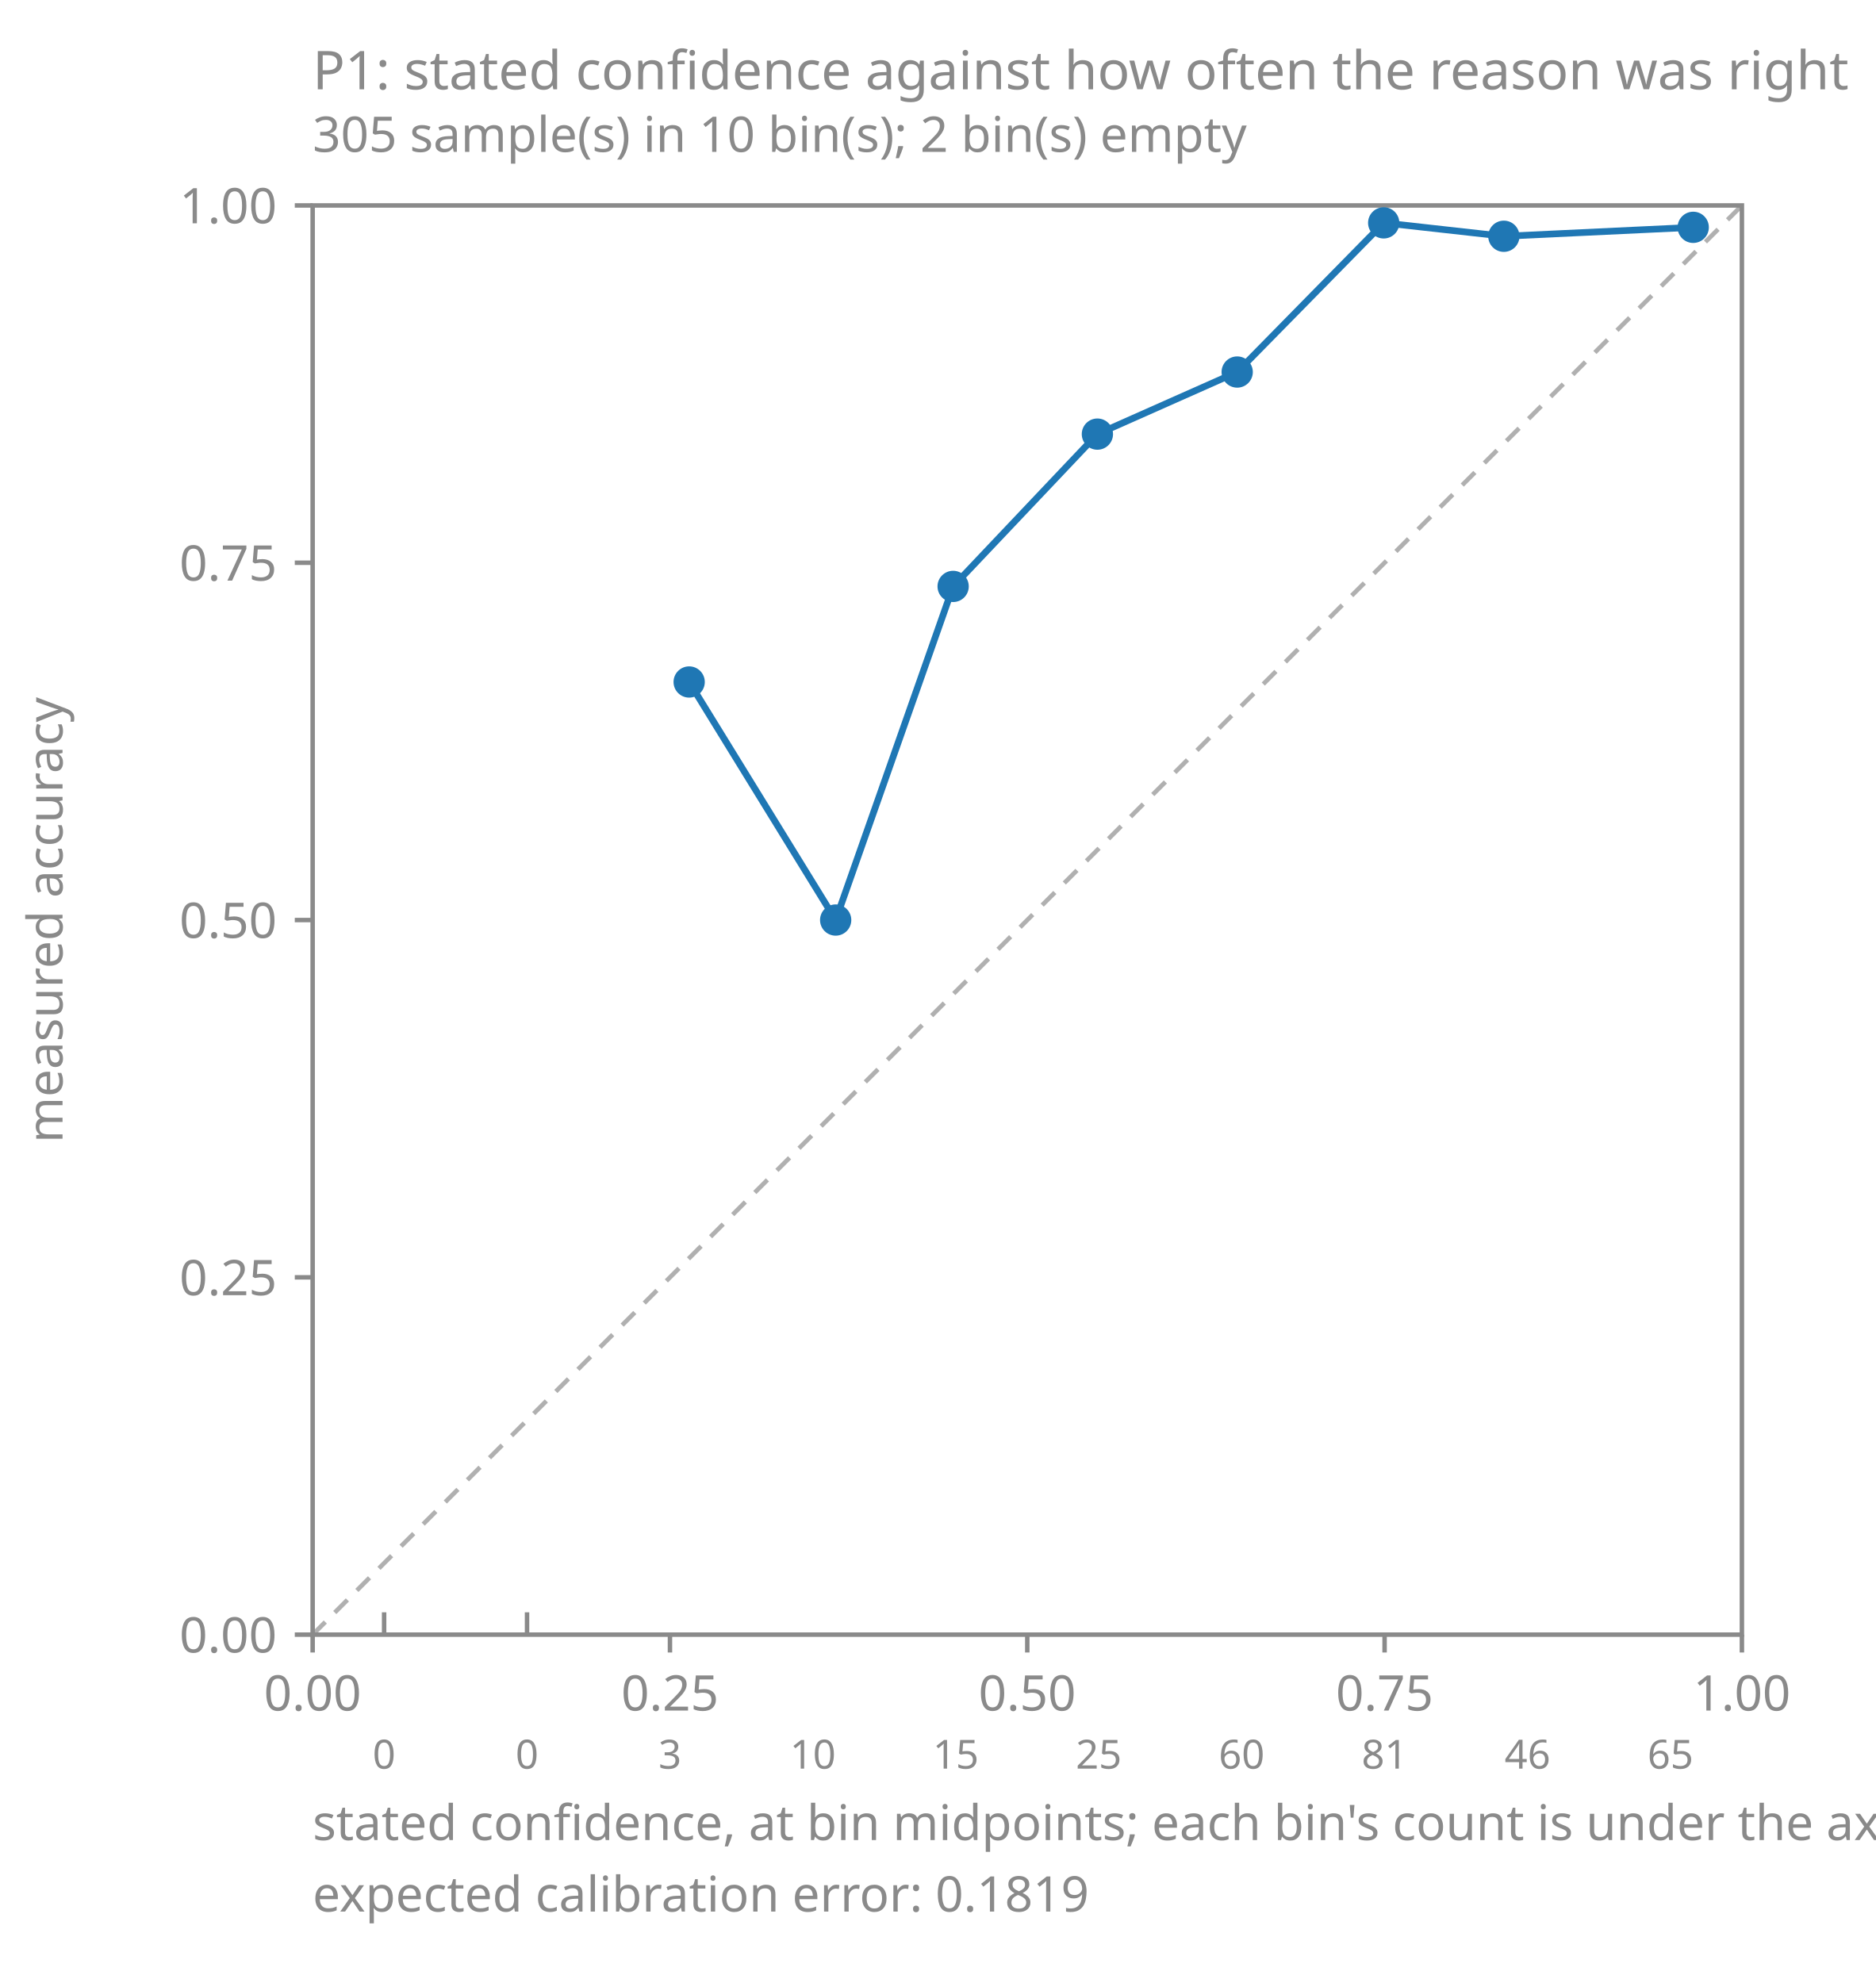
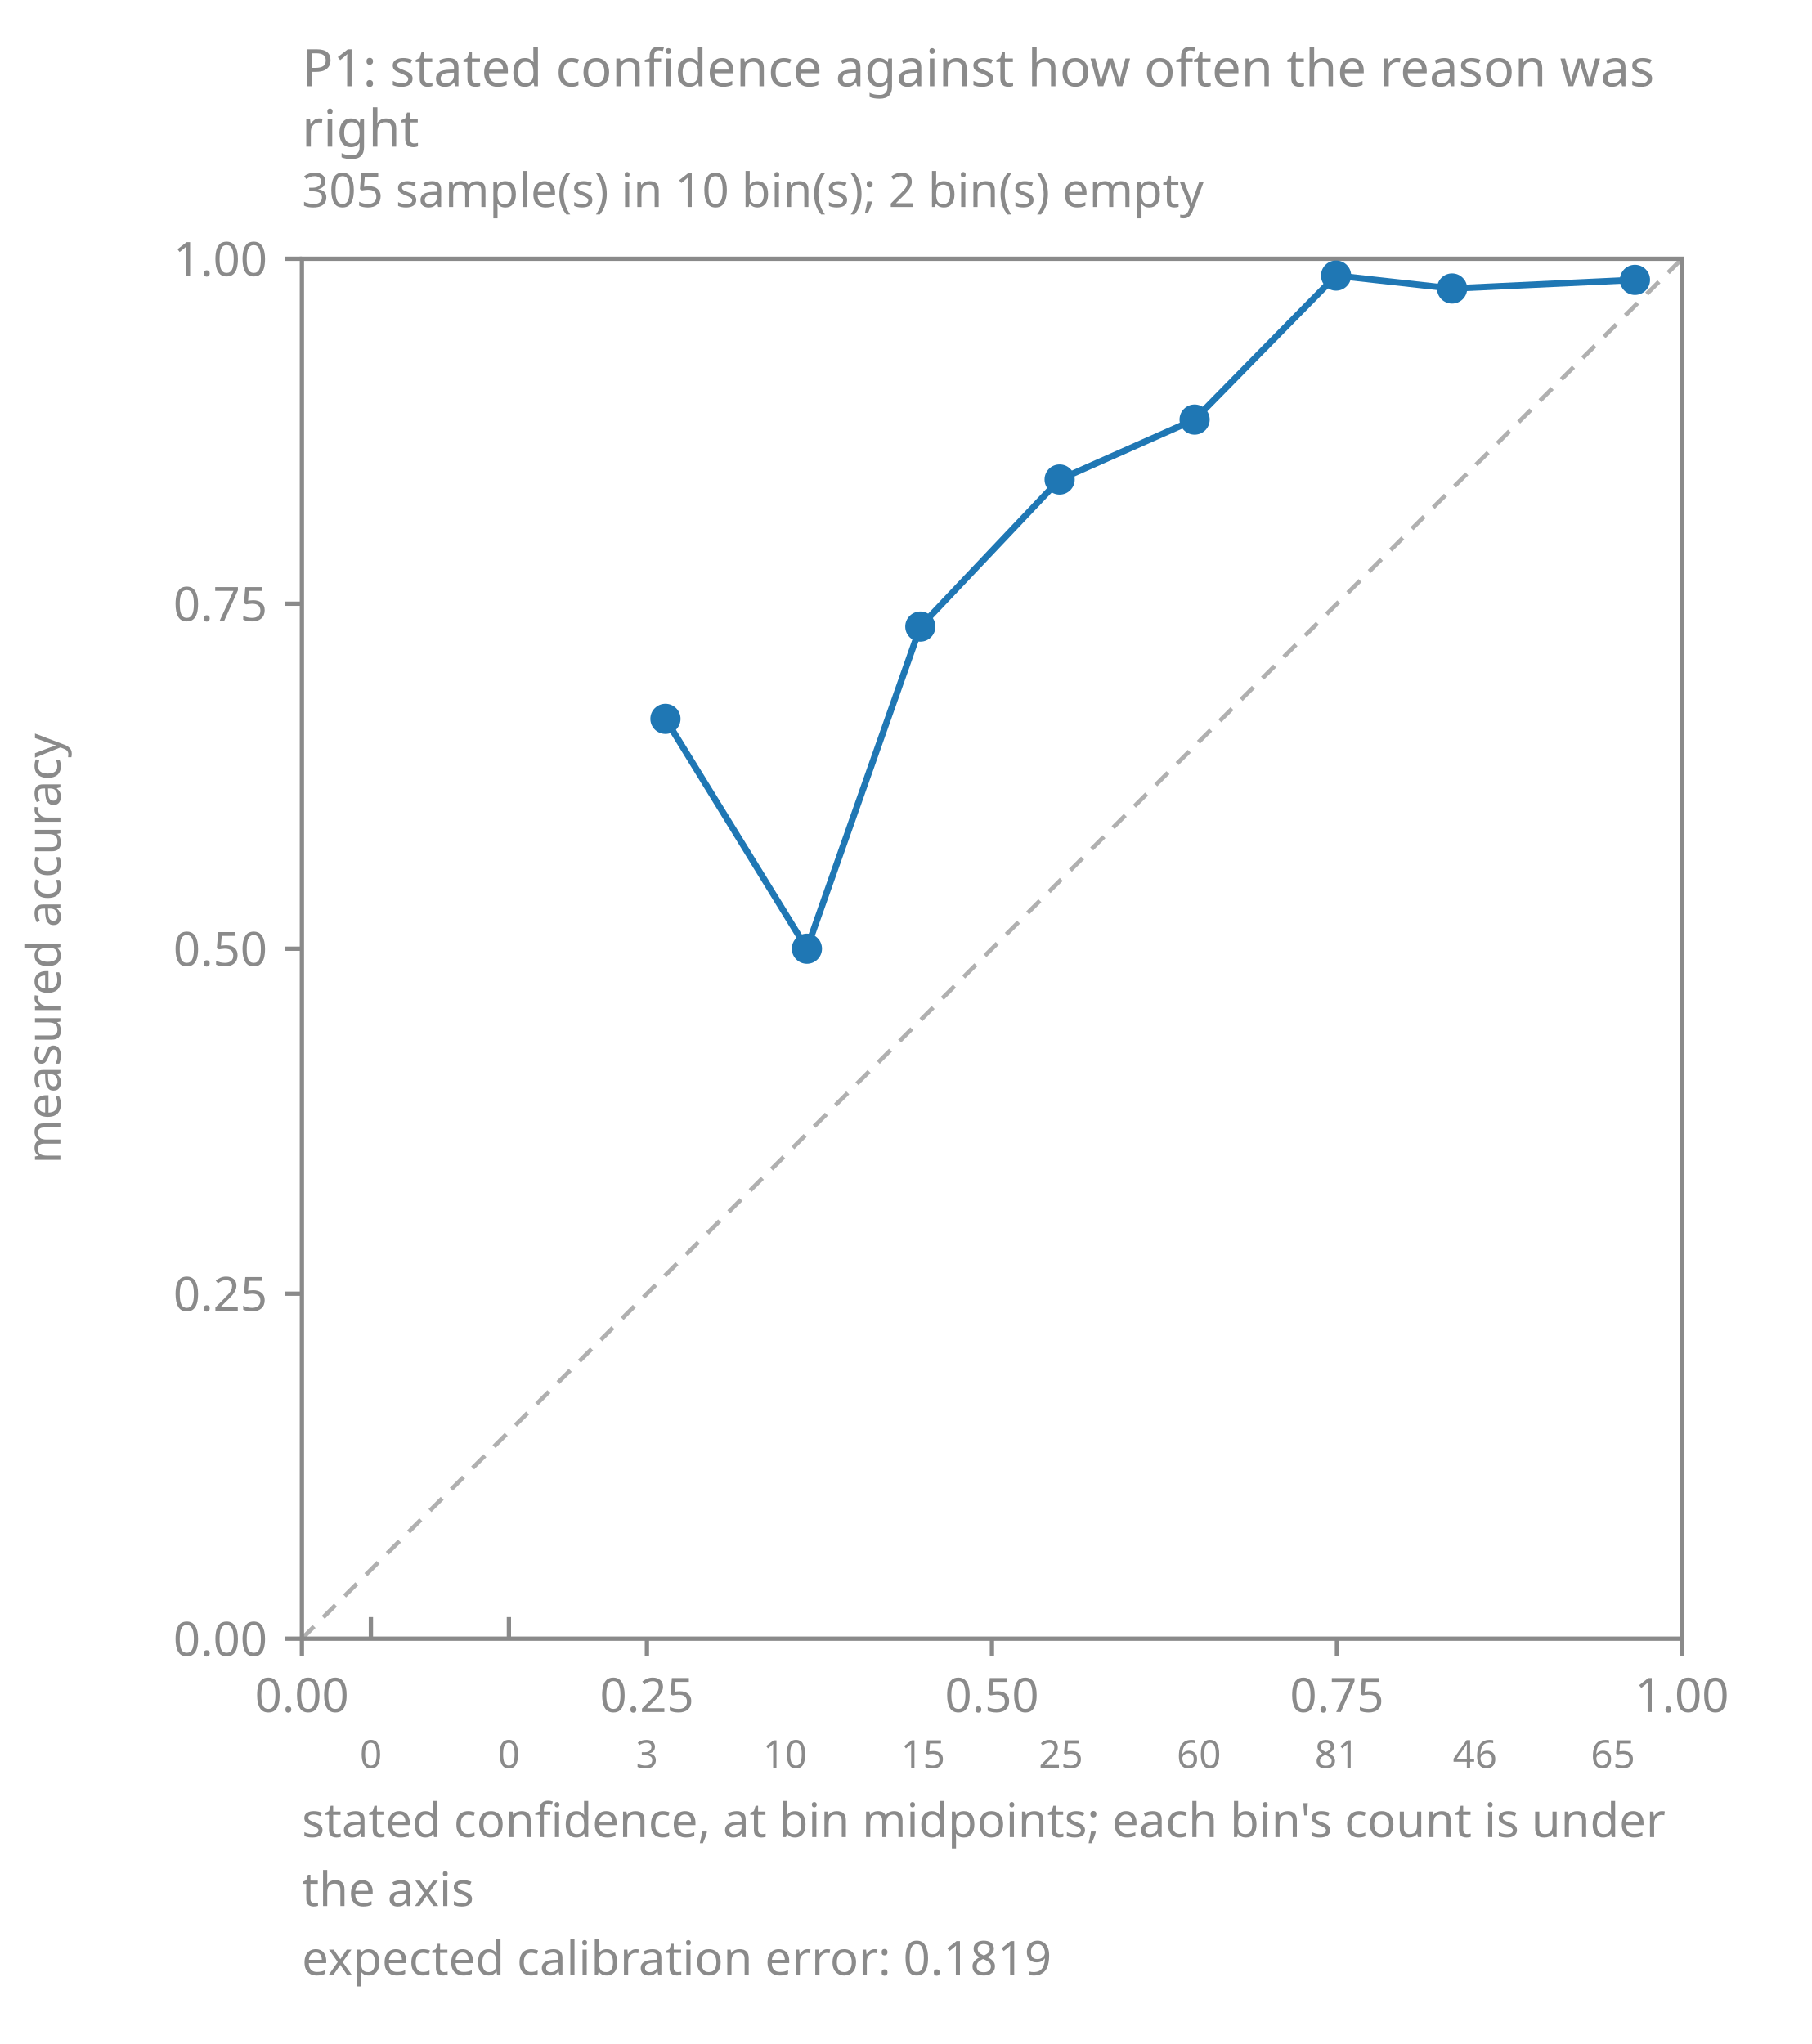
- <svg xmlns="http://www.w3.org/2000/svg" width="420" height="444" viewBox="0 0 420 444" font-family="system-ui, sans-serif" font-size="11">
-   <text x="70" y="20" fill="#8a8a8a" font-size="12">P1: stated confidence against how often the reason was right</text>
-   <text x="70" y="34" fill="#8a8a8a">305 sample(s) in 10 bin(s); 2 bin(s) empty</text>
-   <line x1="70" y1="366" x2="390" y2="46" stroke="#b0b0b0" stroke-width="1" stroke-dasharray="4 3" />
-   <rect x="70" y="46" width="320" height="320" fill="none" stroke="#8a8a8a" stroke-width="1" />
-   <line x1="66" y1="366.0" x2="70" y2="366.0" stroke="#8a8a8a" />
-   <text x="62" y="370.0" fill="#8a8a8a" text-anchor="end">0.00</text>
-   <line x1="70.0" y1="366" x2="70.0" y2="370" stroke="#8a8a8a" />
-   <text x="70.0" y="383" fill="#8a8a8a" text-anchor="middle">0.00</text>
-   <line x1="66" y1="286.0" x2="70" y2="286.0" stroke="#8a8a8a" />
-   <text x="62" y="290.0" fill="#8a8a8a" text-anchor="end">0.25</text>
-   <line x1="150.0" y1="366" x2="150.0" y2="370" stroke="#8a8a8a" />
-   <text x="150.0" y="383" fill="#8a8a8a" text-anchor="middle">0.25</text>
-   <line x1="66" y1="206.0" x2="70" y2="206.0" stroke="#8a8a8a" />
-   <text x="62" y="210.0" fill="#8a8a8a" text-anchor="end">0.50</text>
-   <line x1="230.0" y1="366" x2="230.0" y2="370" stroke="#8a8a8a" />
-   <text x="230.0" y="383" fill="#8a8a8a" text-anchor="middle">0.50</text>
-   <line x1="66" y1="126.0" x2="70" y2="126.0" stroke="#8a8a8a" />
-   <text x="62" y="130.0" fill="#8a8a8a" text-anchor="end">0.75</text>
-   <line x1="310.0" y1="366" x2="310.0" y2="370" stroke="#8a8a8a" />
-   <text x="310.0" y="383" fill="#8a8a8a" text-anchor="middle">0.75</text>
-   <line x1="66" y1="46.0" x2="70" y2="46.0" stroke="#8a8a8a" />
-   <text x="62" y="50.0" fill="#8a8a8a" text-anchor="end">1.00</text>
-   <line x1="390.0" y1="366" x2="390.0" y2="370" stroke="#8a8a8a" />
-   <text x="390.0" y="383" fill="#8a8a8a" text-anchor="middle">1.00</text>
-   <line x1="86.0" y1="366" x2="86.0" y2="361" stroke="#8a8a8a" />
-   <text x="86.0" y="396" fill="#8a8a8a" text-anchor="middle" font-size="9">0</text>
-   <line x1="118.0" y1="366" x2="118.0" y2="361" stroke="#8a8a8a" />
-   <text x="118.0" y="396" fill="#8a8a8a" text-anchor="middle" font-size="9">0</text>
-   <circle cx="154.3" cy="152.7" r="3.5" fill="#1f77b4" />
-   <text x="150.0" y="396" fill="#8a8a8a" text-anchor="middle" font-size="9">3</text>
-   <circle cx="187.1" cy="206.0" r="3.5" fill="#1f77b4" />
-   <text x="182.0" y="396" fill="#8a8a8a" text-anchor="middle" font-size="9">10</text>
-   <circle cx="213.4" cy="131.3" r="3.5" fill="#1f77b4" />
-   <text x="214.0" y="396" fill="#8a8a8a" text-anchor="middle" font-size="9">15</text>
-   <circle cx="245.7" cy="97.2" r="3.5" fill="#1f77b4" />
-   <text x="246.0" y="396" fill="#8a8a8a" text-anchor="middle" font-size="9">25</text>
-   <circle cx="277.0" cy="83.3" r="3.5" fill="#1f77b4" />
-   <text x="278.0" y="396" fill="#8a8a8a" text-anchor="middle" font-size="9">60</text>
-   <circle cx="309.8" cy="49.9" r="3.5" fill="#1f77b4" />
-   <text x="310.0" y="396" fill="#8a8a8a" text-anchor="middle" font-size="9">81</text>
-   <circle cx="336.7" cy="52.9" r="3.5" fill="#1f77b4" />
-   <text x="342.0" y="396" fill="#8a8a8a" text-anchor="middle" font-size="9">46</text>
-   <circle cx="379.1" cy="50.9" r="3.5" fill="#1f77b4" />
-   <text x="374.0" y="396" fill="#8a8a8a" text-anchor="middle" font-size="9">65</text>
-   <path d="M154.3,152.7 L187.1,206.0 L213.4,131.3 L245.7,97.2 L277.0,83.3 L309.8,49.9 L336.7,52.9 L379.1,50.9" fill="none" stroke="#1f77b4" stroke-width="1.5" />
-   <text x="70" y="412" fill="#8a8a8a">stated confidence, at bin midpoints; each bin's count is under the axis</text>
-   <text x="70" y="428" fill="#8a8a8a">expected calibration error: 0.1819</text>
-   <text x="14" y="206.0" fill="#8a8a8a" transform="rotate(-90 14 206.0)" text-anchor="middle">measured accuracy</text>
+ <svg xmlns="http://www.w3.org/2000/svg" width="420" height="474" viewBox="0 0 420 474" font-family="system-ui, sans-serif" font-size="11">
+   <text x="70" y="20" fill="#8a8a8a" font-size="12">P1: stated confidence against how often the reason was</text>
+   <text x="70" y="34" fill="#8a8a8a" font-size="12">right</text>
+   <text x="70" y="48" fill="#8a8a8a" font-size="11">305 sample(s) in 10 bin(s); 2 bin(s) empty</text>
+   <line x1="70" y1="380" x2="390" y2="60" stroke="#b0b0b0" stroke-width="1" stroke-dasharray="4 3" />
+   <rect x="70" y="60" width="320" height="320" fill="none" stroke="#8a8a8a" stroke-width="1" />
+   <line x1="66" y1="380.0" x2="70" y2="380.0" stroke="#8a8a8a" />
+   <text x="62" y="384.0" fill="#8a8a8a" text-anchor="end">0.00</text>
+   <line x1="70.0" y1="380" x2="70.0" y2="384" stroke="#8a8a8a" />
+   <text x="70.0" y="397" fill="#8a8a8a" text-anchor="middle">0.00</text>
+   <line x1="66" y1="300.0" x2="70" y2="300.0" stroke="#8a8a8a" />
+   <text x="62" y="304.0" fill="#8a8a8a" text-anchor="end">0.25</text>
+   <line x1="150.0" y1="380" x2="150.0" y2="384" stroke="#8a8a8a" />
+   <text x="150.0" y="397" fill="#8a8a8a" text-anchor="middle">0.25</text>
+   <line x1="66" y1="220.0" x2="70" y2="220.0" stroke="#8a8a8a" />
+   <text x="62" y="224.0" fill="#8a8a8a" text-anchor="end">0.50</text>
+   <line x1="230.0" y1="380" x2="230.0" y2="384" stroke="#8a8a8a" />
+   <text x="230.0" y="397" fill="#8a8a8a" text-anchor="middle">0.50</text>
+   <line x1="66" y1="140.0" x2="70" y2="140.0" stroke="#8a8a8a" />
+   <text x="62" y="144.0" fill="#8a8a8a" text-anchor="end">0.75</text>
+   <line x1="310.0" y1="380" x2="310.0" y2="384" stroke="#8a8a8a" />
+   <text x="310.0" y="397" fill="#8a8a8a" text-anchor="middle">0.75</text>
+   <line x1="66" y1="60.0" x2="70" y2="60.0" stroke="#8a8a8a" />
+   <text x="62" y="64.0" fill="#8a8a8a" text-anchor="end">1.00</text>
+   <line x1="390.0" y1="380" x2="390.0" y2="384" stroke="#8a8a8a" />
+   <text x="390.0" y="397" fill="#8a8a8a" text-anchor="middle">1.00</text>
+   <line x1="86.0" y1="380" x2="86.0" y2="375" stroke="#8a8a8a" />
+   <text x="86.0" y="410" fill="#8a8a8a" text-anchor="middle" font-size="9">0</text>
+   <line x1="118.0" y1="380" x2="118.0" y2="375" stroke="#8a8a8a" />
+   <text x="118.0" y="410" fill="#8a8a8a" text-anchor="middle" font-size="9">0</text>
+   <circle cx="154.3" cy="166.7" r="3.5" fill="#1f77b4" />
+   <text x="150.0" y="410" fill="#8a8a8a" text-anchor="middle" font-size="9">3</text>
+   <circle cx="187.1" cy="220.0" r="3.5" fill="#1f77b4" />
+   <text x="182.0" y="410" fill="#8a8a8a" text-anchor="middle" font-size="9">10</text>
+   <circle cx="213.4" cy="145.3" r="3.5" fill="#1f77b4" />
+   <text x="214.0" y="410" fill="#8a8a8a" text-anchor="middle" font-size="9">15</text>
+   <circle cx="245.7" cy="111.2" r="3.5" fill="#1f77b4" />
+   <text x="246.0" y="410" fill="#8a8a8a" text-anchor="middle" font-size="9">25</text>
+   <circle cx="277.0" cy="97.3" r="3.5" fill="#1f77b4" />
+   <text x="278.0" y="410" fill="#8a8a8a" text-anchor="middle" font-size="9">60</text>
+   <circle cx="309.8" cy="63.9" r="3.5" fill="#1f77b4" />
+   <text x="310.0" y="410" fill="#8a8a8a" text-anchor="middle" font-size="9">81</text>
+   <circle cx="336.7" cy="66.9" r="3.5" fill="#1f77b4" />
+   <text x="342.0" y="410" fill="#8a8a8a" text-anchor="middle" font-size="9">46</text>
+   <circle cx="379.1" cy="64.9" r="3.5" fill="#1f77b4" />
+   <text x="374.0" y="410" fill="#8a8a8a" text-anchor="middle" font-size="9">65</text>
+   <path d="M154.3,166.7 L187.1,220.0 L213.4,145.3 L245.7,111.2 L277.0,97.3 L309.8,63.9 L336.7,66.9 L379.1,64.9" fill="none" stroke="#1f77b4" stroke-width="1.5" />
+   <text x="70" y="426" fill="#8a8a8a">stated confidence, at bin midpoints; each bin's count is under</text>
+   <text x="70" y="442" fill="#8a8a8a">the axis</text>
+   <text x="70" y="458" fill="#8a8a8a">expected calibration error: 0.1819</text>
+   <text x="14" y="220.0" fill="#8a8a8a" transform="rotate(-90 14 220.0)" text-anchor="middle">measured accuracy</text>
</svg>
